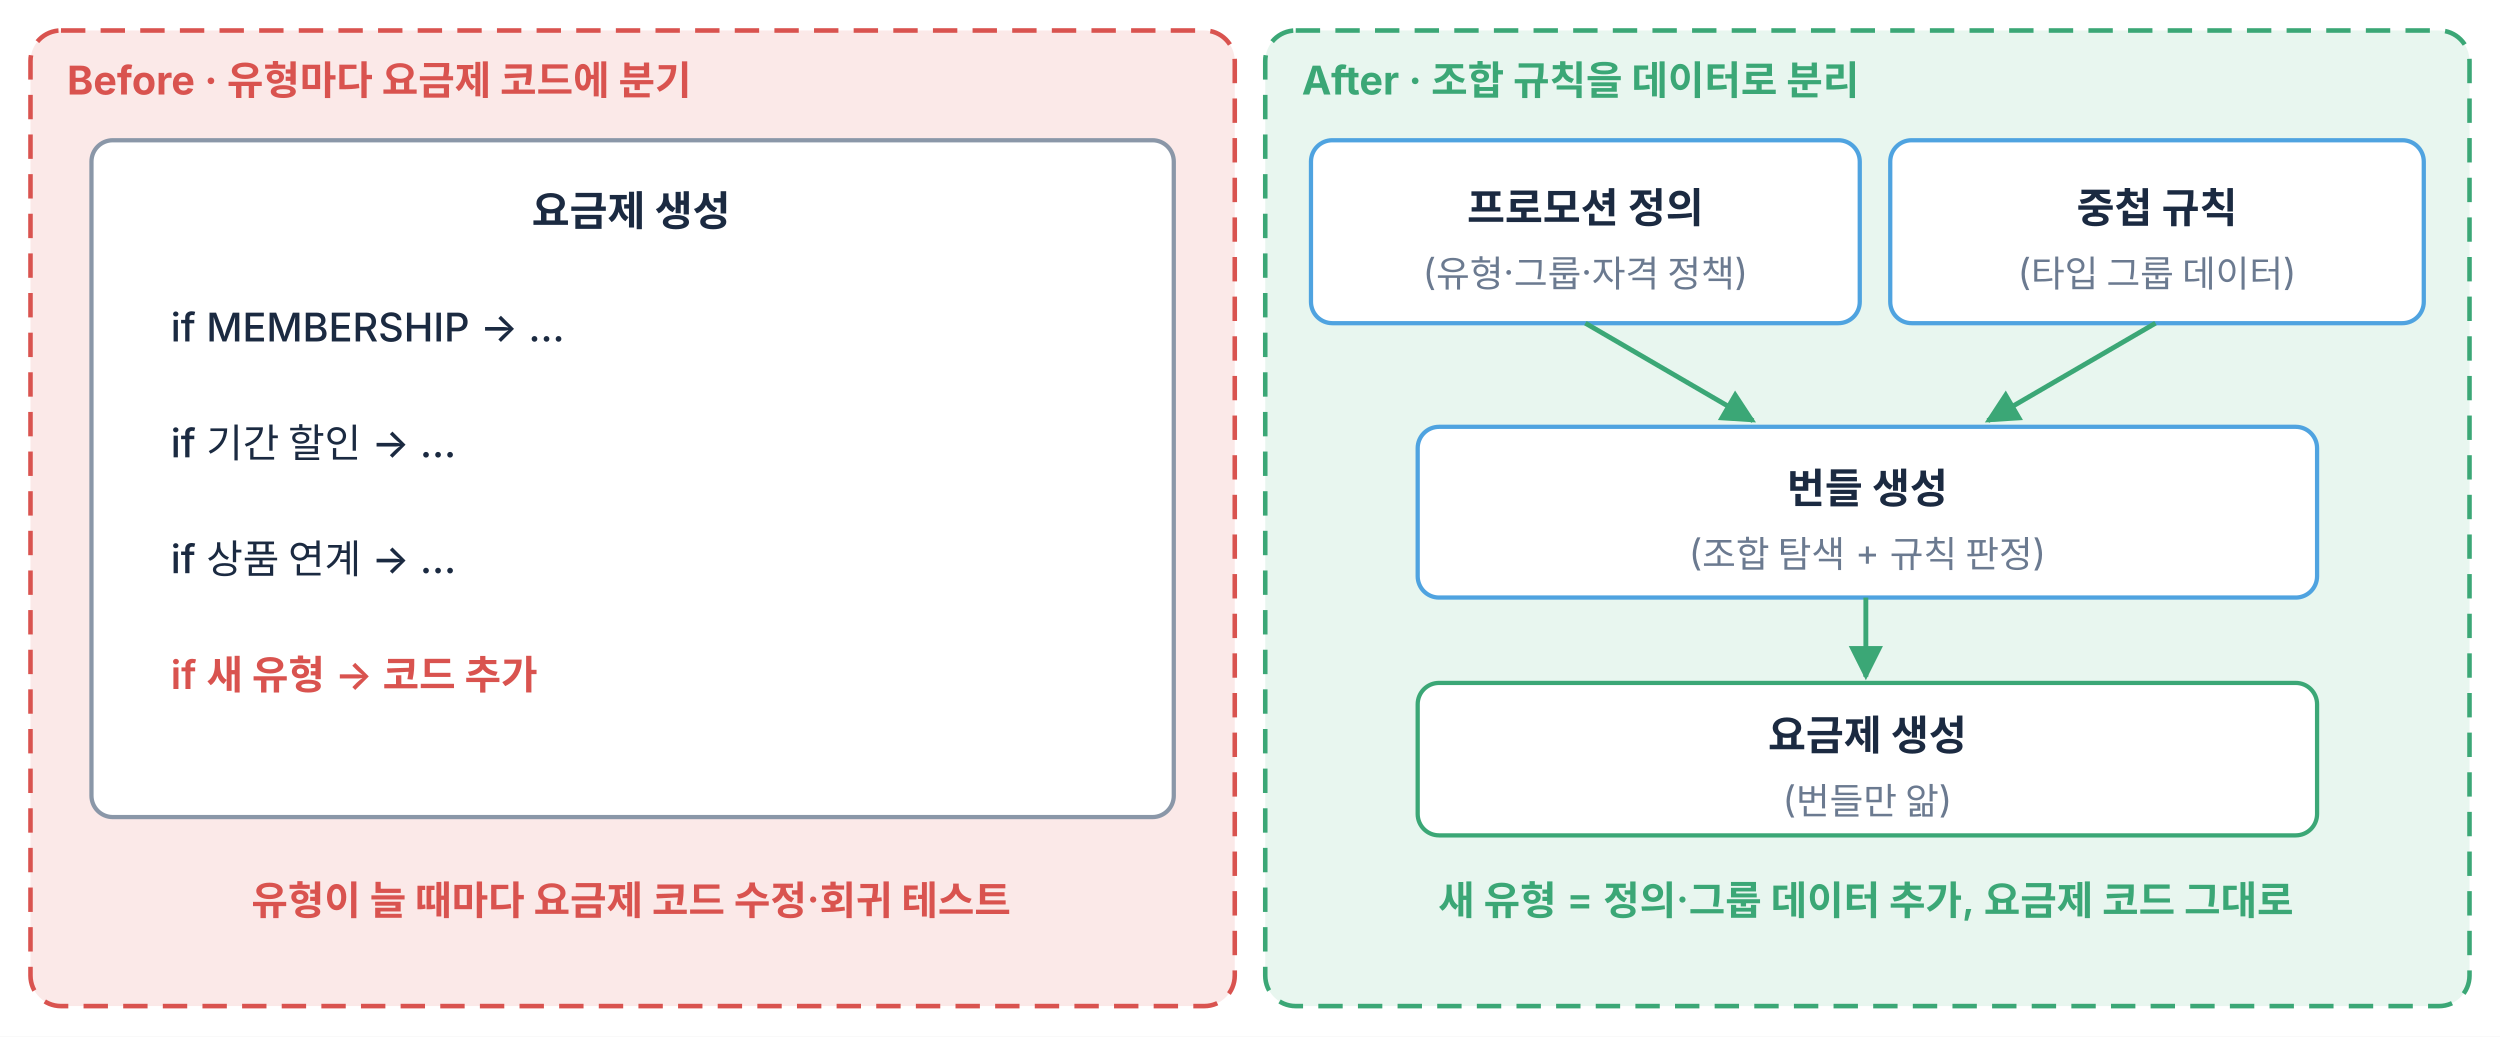
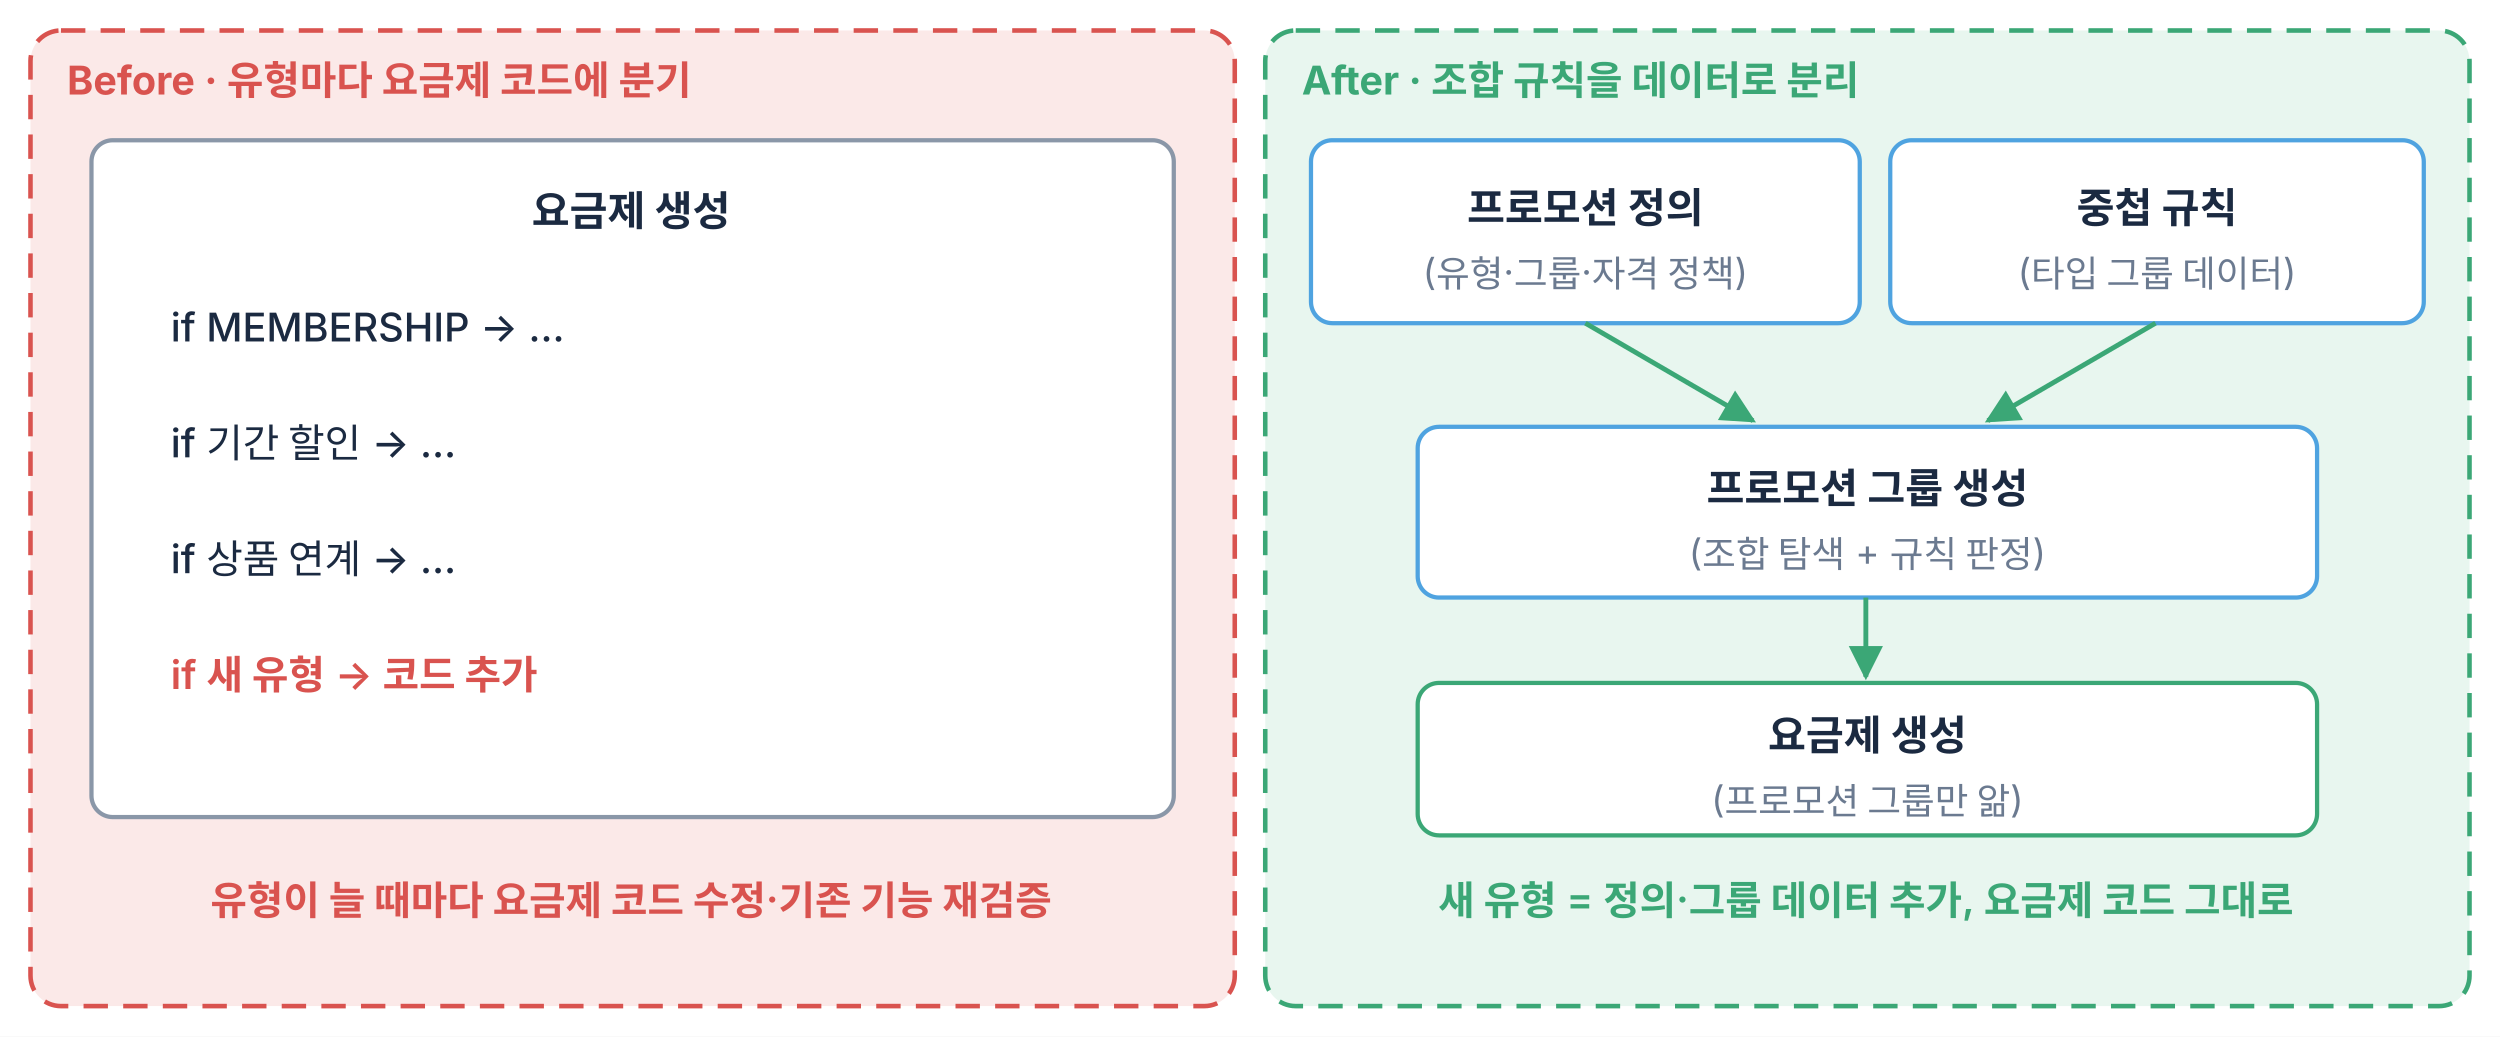
<svg xmlns="http://www.w3.org/2000/svg" viewBox="0 0 820 340" width="100%" font-family="Pretendard, -apple-system, Apple SD Gothic Neo, Malgun Gothic, Noto Sans KR, sans-serif" style="max-width:820px;background:#fff">
  <defs>
    <marker id="arr-ink" viewBox="0 0 10 10" refX="9" refY="5" markerWidth="7" markerHeight="7" orient="auto-start-reverse">
      <path d="M0,0 L10,5 L0,10 z" fill="#1B2A41" />
    </marker>
    <marker id="arr-sky" viewBox="0 0 10 10" refX="9" refY="5" markerWidth="7" markerHeight="7" orient="auto-start-reverse">
      <path d="M0,0 L10,5 L0,10 z" fill="#0E7AC4" />
    </marker>
    <marker id="arr-gray" viewBox="0 0 10 10" refX="9" refY="5" markerWidth="7" markerHeight="7" orient="auto-start-reverse">
      <path d="M0,0 L10,5 L0,10 z" fill="#8A97A8" />
    </marker>
    <marker id="arr-purple" viewBox="0 0 10 10" refX="9" refY="5" markerWidth="7" markerHeight="7" orient="auto-start-reverse">
      <path d="M0,0 L10,5 L0,10 z" fill="#7B4FD0" />
    </marker>
    <marker id="arr-good" viewBox="0 0 10 10" refX="9" refY="5" markerWidth="7" markerHeight="7" orient="auto-start-reverse">
      <path d="M0,0 L10,5 L0,10 z" fill="#3BA776" />
    </marker>
    <marker id="arr-red" viewBox="0 0 10 10" refX="9" refY="5" markerWidth="7" markerHeight="7" orient="auto-start-reverse">
      <path d="M0,0 L10,5 L0,10 z" fill="#D9534F" />
    </marker>
  </defs>
  <rect width="820" height="340" fill="#ffffff" />
  <rect x="10" y="10" width="395" height="320" rx="10" fill="#FBE9E8" stroke="#D9534F" stroke-width="1.5" stroke-dasharray="8 5" />
  <text x="22" y="31" text-anchor="start" font-size="13" font-weight="700" fill="#D9534F">Before · 유형마다 요금제 코드에 분기</text>
  <rect x="415" y="10" width="395" height="320" rx="10" fill="#E8F6EF" stroke="#3BA776" stroke-width="1.5" stroke-dasharray="8 5" />
  <text x="427" y="31" text-anchor="start" font-size="13" font-weight="700" fill="#3BA776">After · 조합 규칙을 데이터로 분리</text>
  <rect x="30" y="46" width="355" height="222" rx="7" fill="#FFFFFF" stroke="#8A97A8" stroke-width="1.4" opacity="1.0" />
  <text x="207" y="74" text-anchor="middle" font-size="13.5" font-weight="700" fill="#1B2A41">요금제 생성</text>
  <text x="56" y="112" text-anchor="start" font-size="13" font-weight="500" fill="#1B2A41">if MEMBERSHIP → …</text>
  <text x="56" y="150" text-anchor="start" font-size="13" font-weight="500" fill="#1B2A41">if 기간 할인 → …</text>
  <text x="56" y="188" text-anchor="start" font-size="13" font-weight="500" fill="#1B2A41">if 상품 연계 → …</text>
  <text x="56" y="226" text-anchor="start" font-size="13" font-weight="600" fill="#D9534F">if 새 유형 → 코드 추가</text>
-   <text x="207" y="300" text-anchor="middle" font-size="13" font-weight="600" fill="#D9534F">유형이 늘 때마다 요금제 코드 수정·회귀 테스트</text>
+   <text x="207" y="300" text-anchor="middle" font-size="13" font-weight="600" fill="#D9534F">유형이 늘 때마다 요금제 코드 수정·기존 기능 재검증</text>
  <rect x="430" y="46" width="180" height="60" rx="7" fill="#FFFFFF" stroke="#4FA3E0" stroke-width="1.4" />
  <text x="520.0" y="73.0" text-anchor="middle" font-size="13.5" font-weight="700" fill="#1B2A41">프로모션 정의</text>
  <text x="520.0" y="93.5" text-anchor="middle" font-size="12" fill="#6B7A90">(유형·그룹·자격 정책)</text>
  <rect x="620" y="46" width="175" height="60" rx="7" fill="#FFFFFF" stroke="#4FA3E0" stroke-width="1.4" />
  <text x="707.5" y="73.0" text-anchor="middle" font-size="13.5" font-weight="700" fill="#1B2A41">중첩 규칙</text>
  <text x="707.5" y="93.5" text-anchor="middle" font-size="12" fill="#6B7A90">(타입 그룹 데이터)</text>
  <path d="M 520 106 L 575 138" fill="none" stroke="#3BA776" stroke-width="1.6" marker-end="url(#arr-good)" />
  <path d="M 707 106 L 652 138" fill="none" stroke="#3BA776" stroke-width="1.6" marker-end="url(#arr-good)" />
  <rect x="465" y="140" width="295" height="56" rx="7" fill="#FFFFFF" stroke="#4FA3E0" stroke-width="1.4" />
-   <text x="612.5" y="165.0" text-anchor="middle" font-size="13.5" font-weight="700" fill="#1B2A41">번들 생성</text>
+   <text x="612.5" y="165.0" text-anchor="middle" font-size="13.5" font-weight="700" fill="#1B2A41">프로모션 그룹 생성</text>
  <text x="612.5" y="185.5" text-anchor="middle" font-size="12" fill="#6B7A90">(조합 탐색 + 규칙 판정)</text>
  <path d="M 612 196 L 612 222" fill="none" stroke="#3BA776" stroke-width="1.6" marker-end="url(#arr-good)" />
  <rect x="465" y="224" width="295" height="50" rx="7" fill="#FFFFFF" stroke="#3BA776" stroke-width="1.4" />
  <text x="612.5" y="246.0" text-anchor="middle" font-size="13.5" font-weight="700" fill="#1B2A41">요금제 생성</text>
-   <text x="612.5" y="266.5" text-anchor="middle" font-size="12" fill="#6B7A90">(번들만 앎)</text>
+   <text x="612.5" y="266.5" text-anchor="middle" font-size="12" fill="#6B7A90">(프로모션 그룹만 앎)</text>
  <text x="612" y="300" text-anchor="middle" font-size="13" font-weight="600" fill="#3BA776">새 유형 = 정의·그룹 데이터 추가, 요금제 코드 그대로</text>
</svg>
